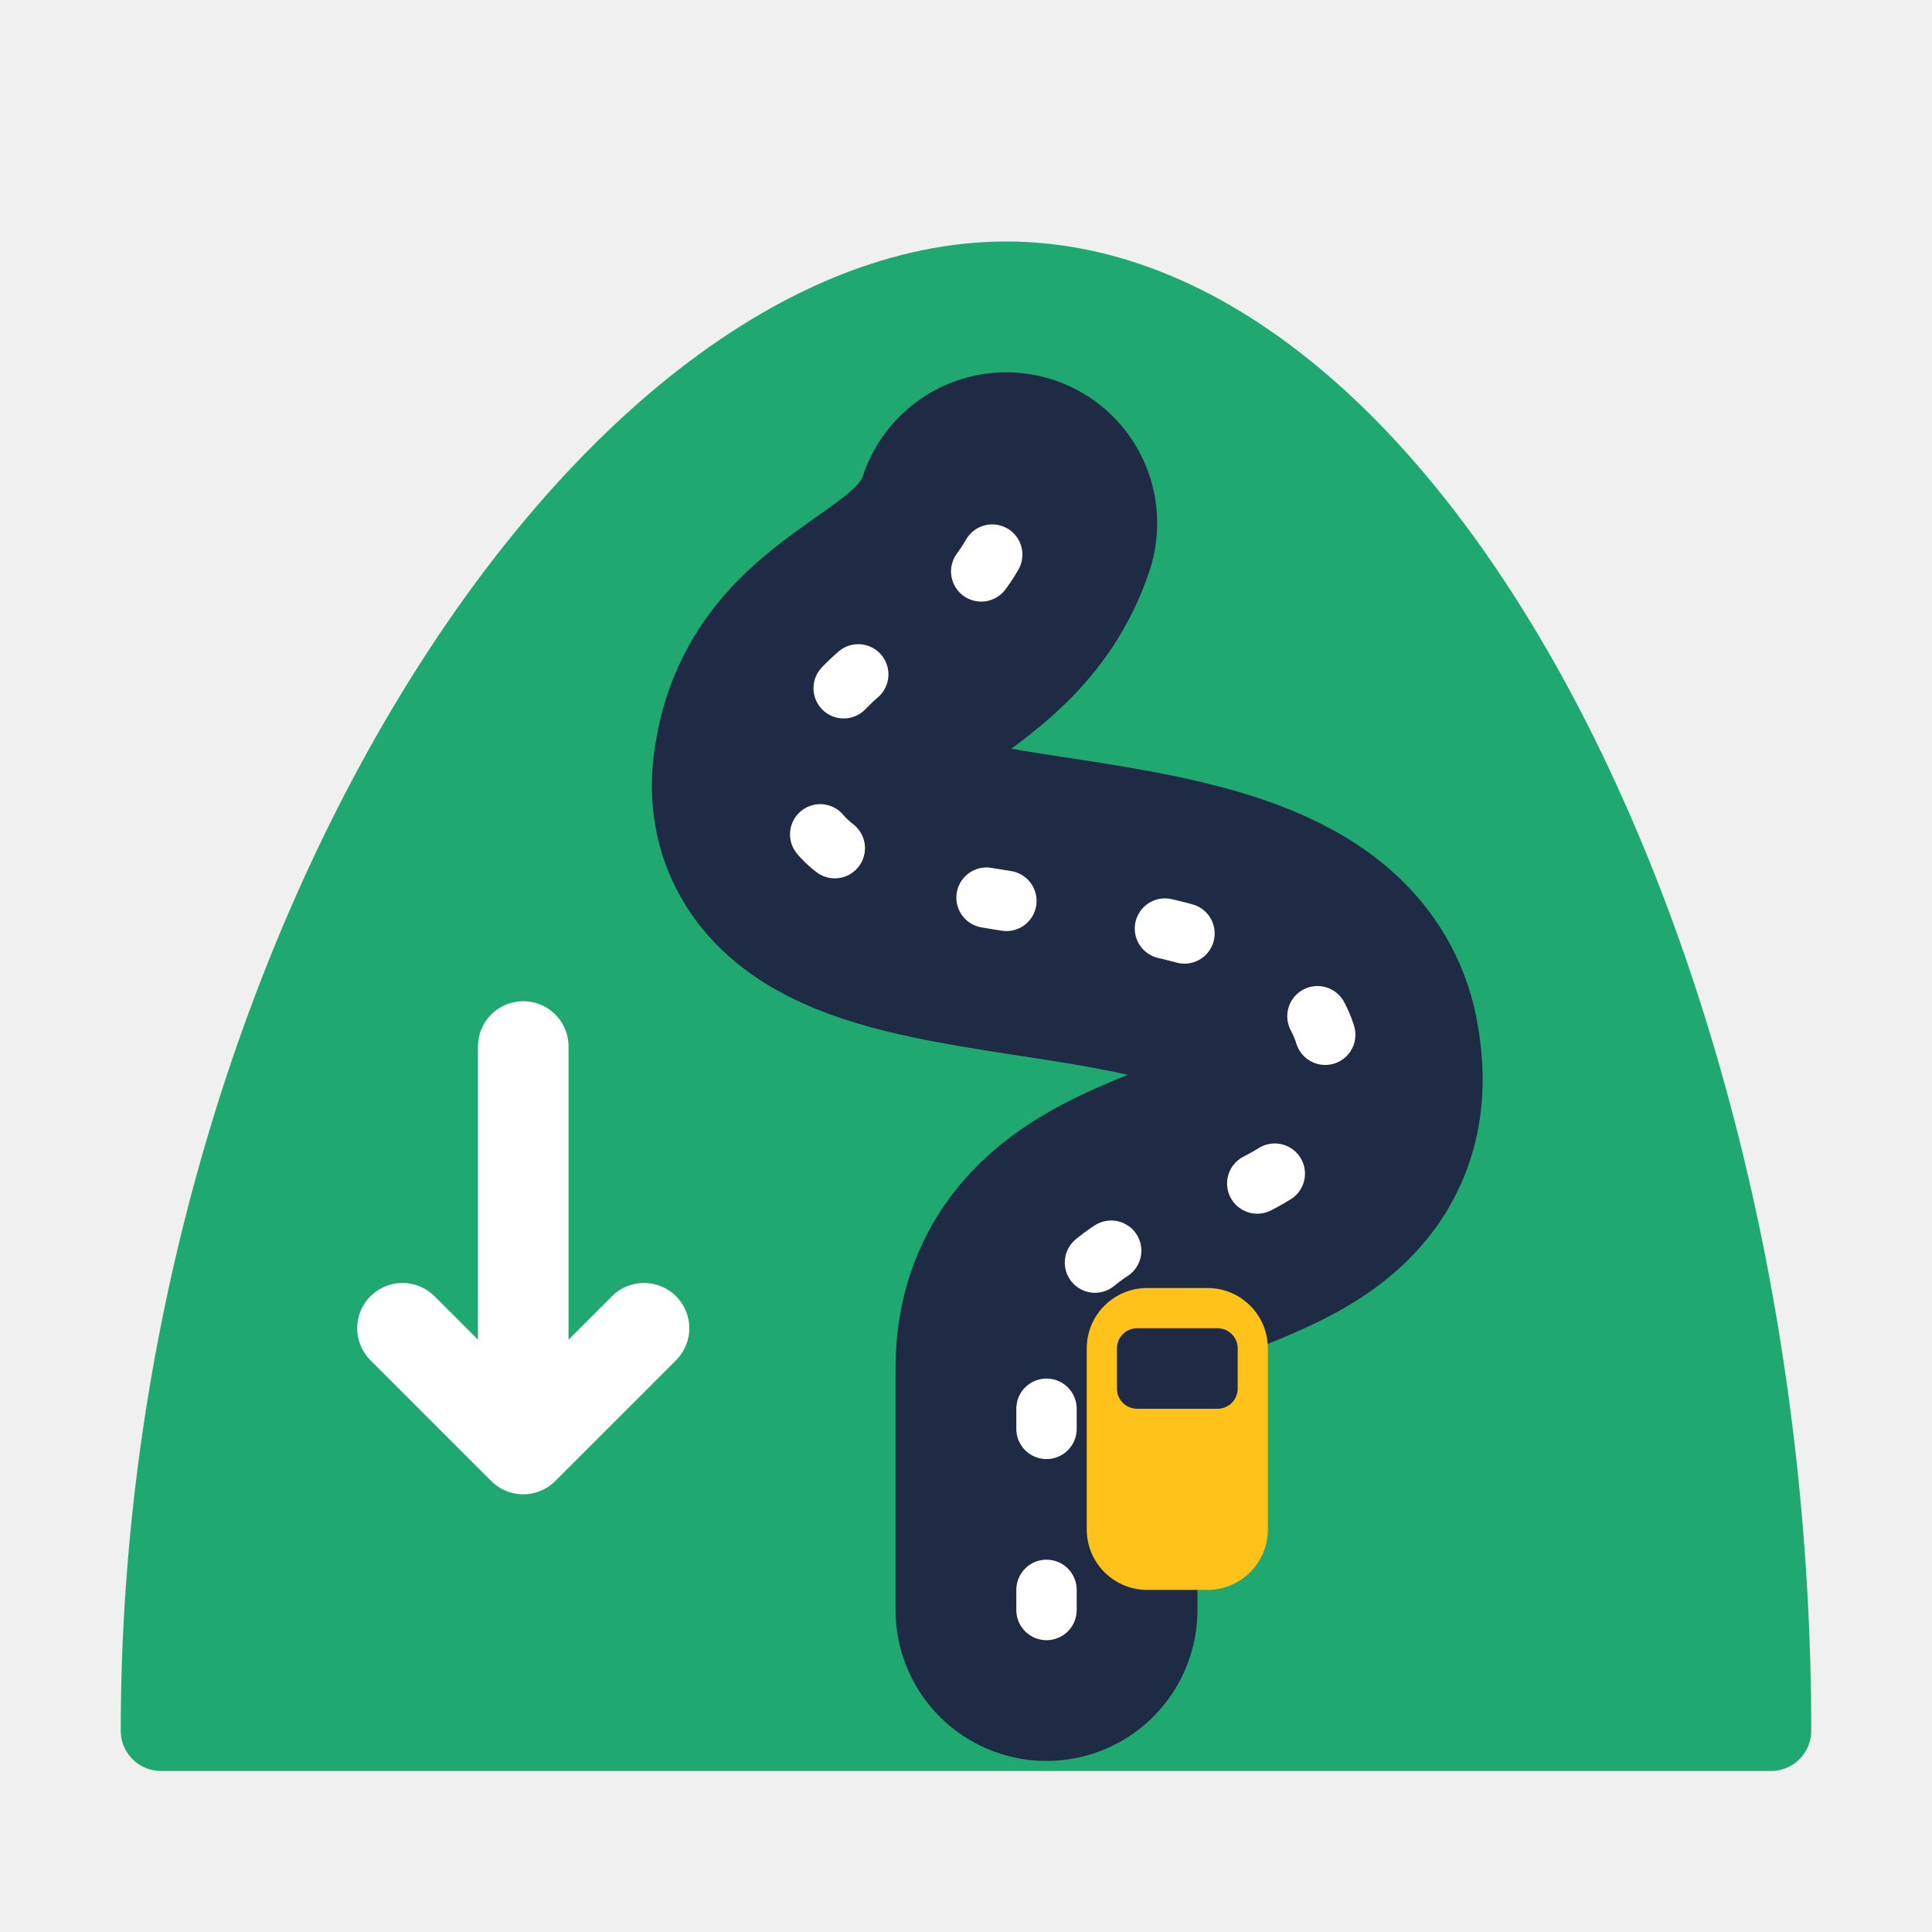
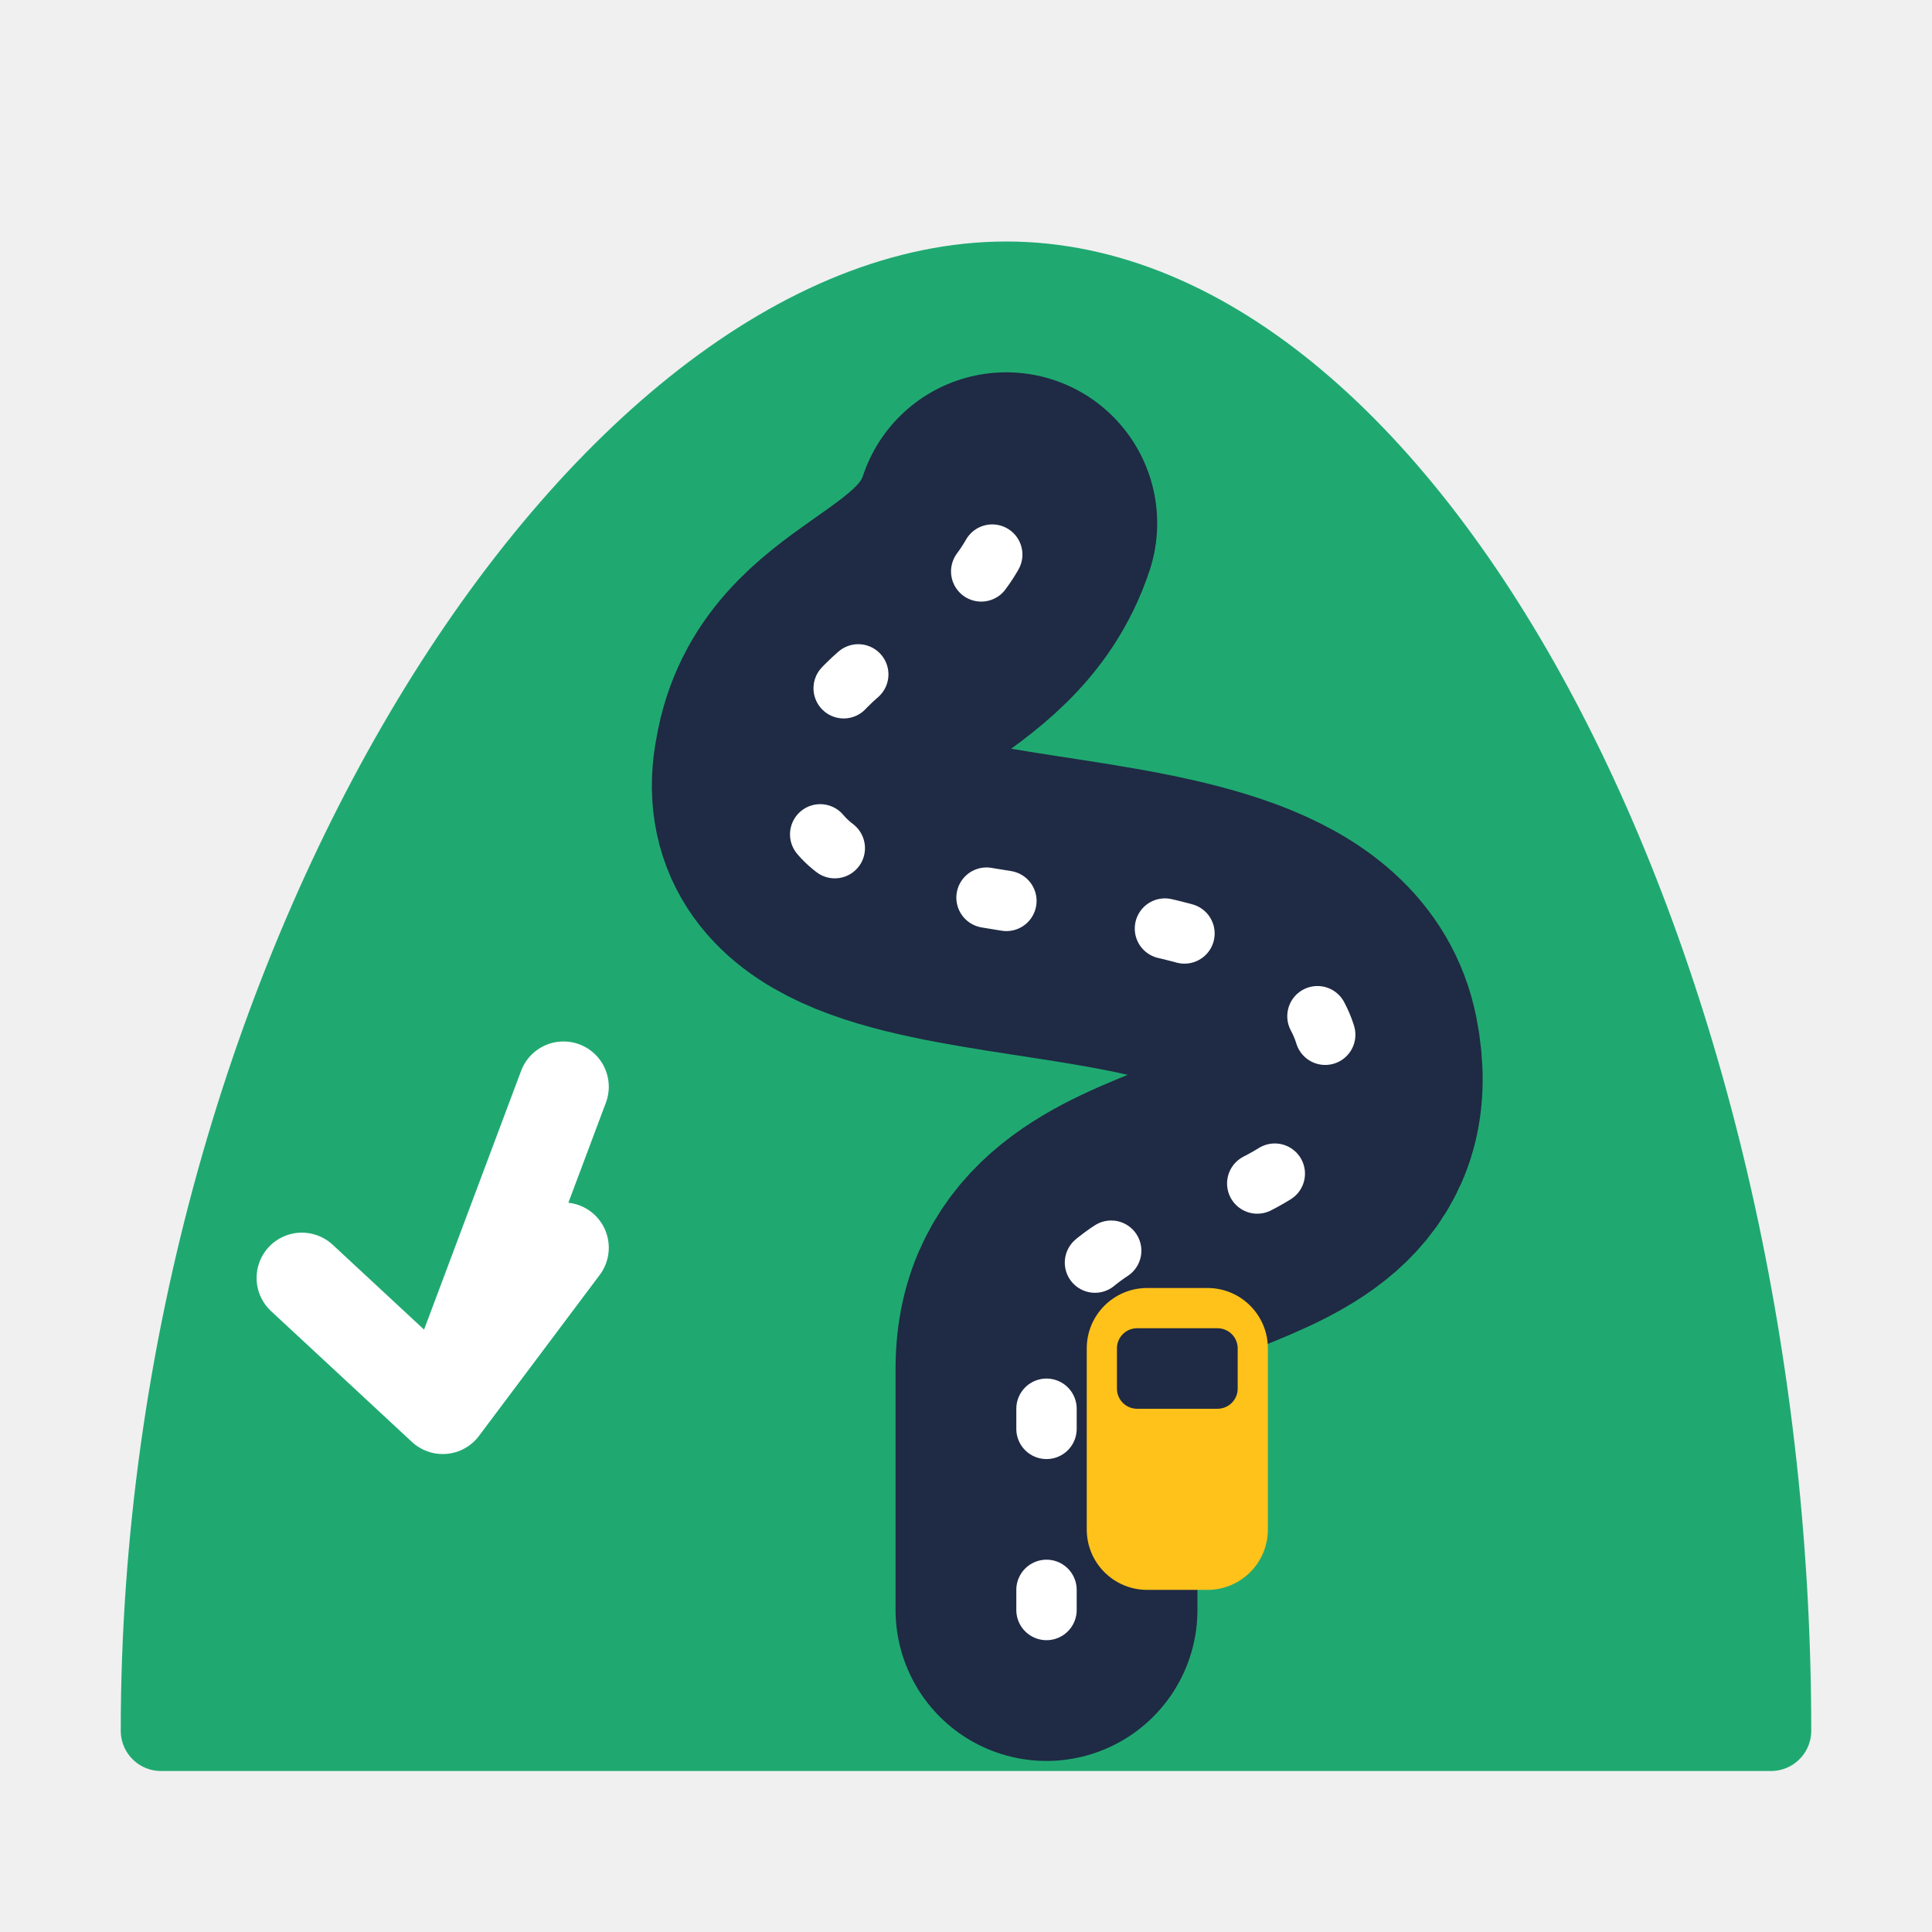
<svg xmlns="http://www.w3.org/2000/svg" viewBox="0 0 96 96">
  <path d="M8 86C8 48 30 14 50 14S88 48 88 86Z" fill="#1fa971" stroke="#1fa971" stroke-width="4" stroke-linejoin="round" />
  <path d="M52 80V68C52 58 68 62 66 52 64 42 38 48 40 38 41 32 48 32 50 26" fill="none" stroke="#1f2a44" stroke-width="15" stroke-linecap="round" stroke-linejoin="round" />
  <path d="M52 80V68C52 58 68 62 66 52 64 42 38 48 40 38 41 32 48 32 50 26" fill="none" stroke="#fff" stroke-width="3" stroke-linecap="round" stroke-dasharray="1 8" />
  <rect x="54" y="64" width="9" height="15" rx="3" fill="#ffc21a" />
  <rect x="55.5" y="66" width="6" height="4" rx="1" fill="#1f2a44" />
-   <path d="M26 52V72M20 66 26 72 32 66" fill="none" stroke="#fff" stroke-width="4.5" stroke-linecap="round" stroke-linejoin="round" />
+   <path d="M28 54 22 70M15 63.5 22 70 28 62" fill="none" stroke="#fff" stroke-width="4.5" stroke-linecap="round" stroke-linejoin="round" />
</svg>
